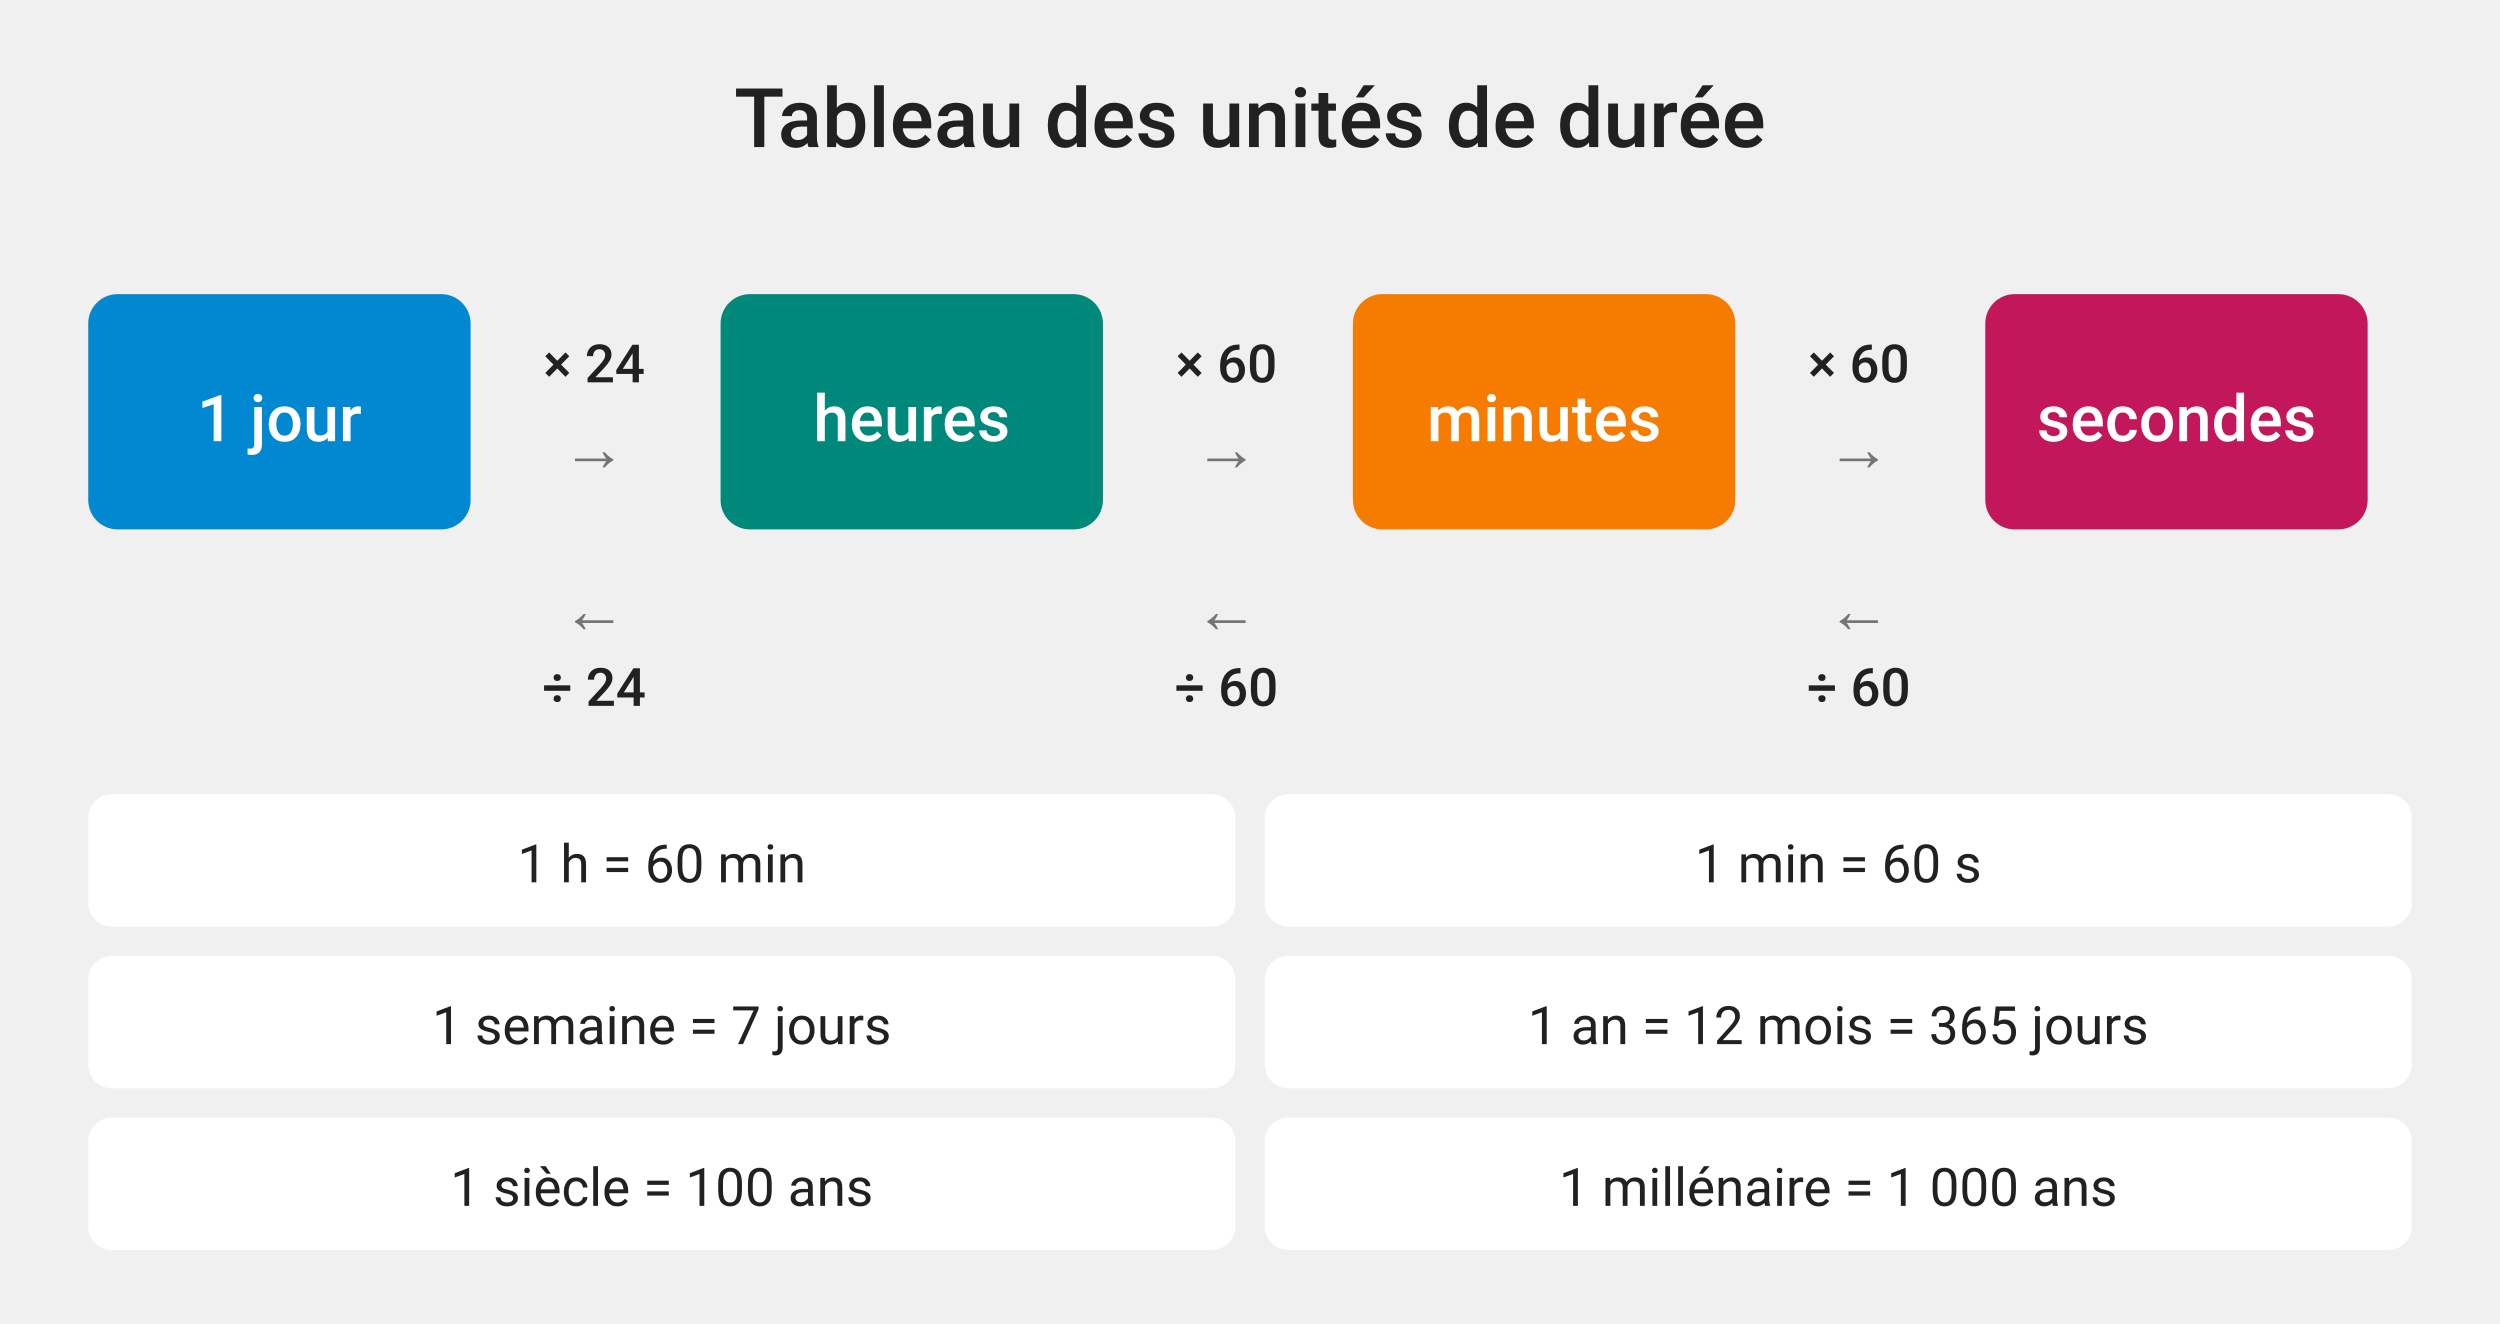
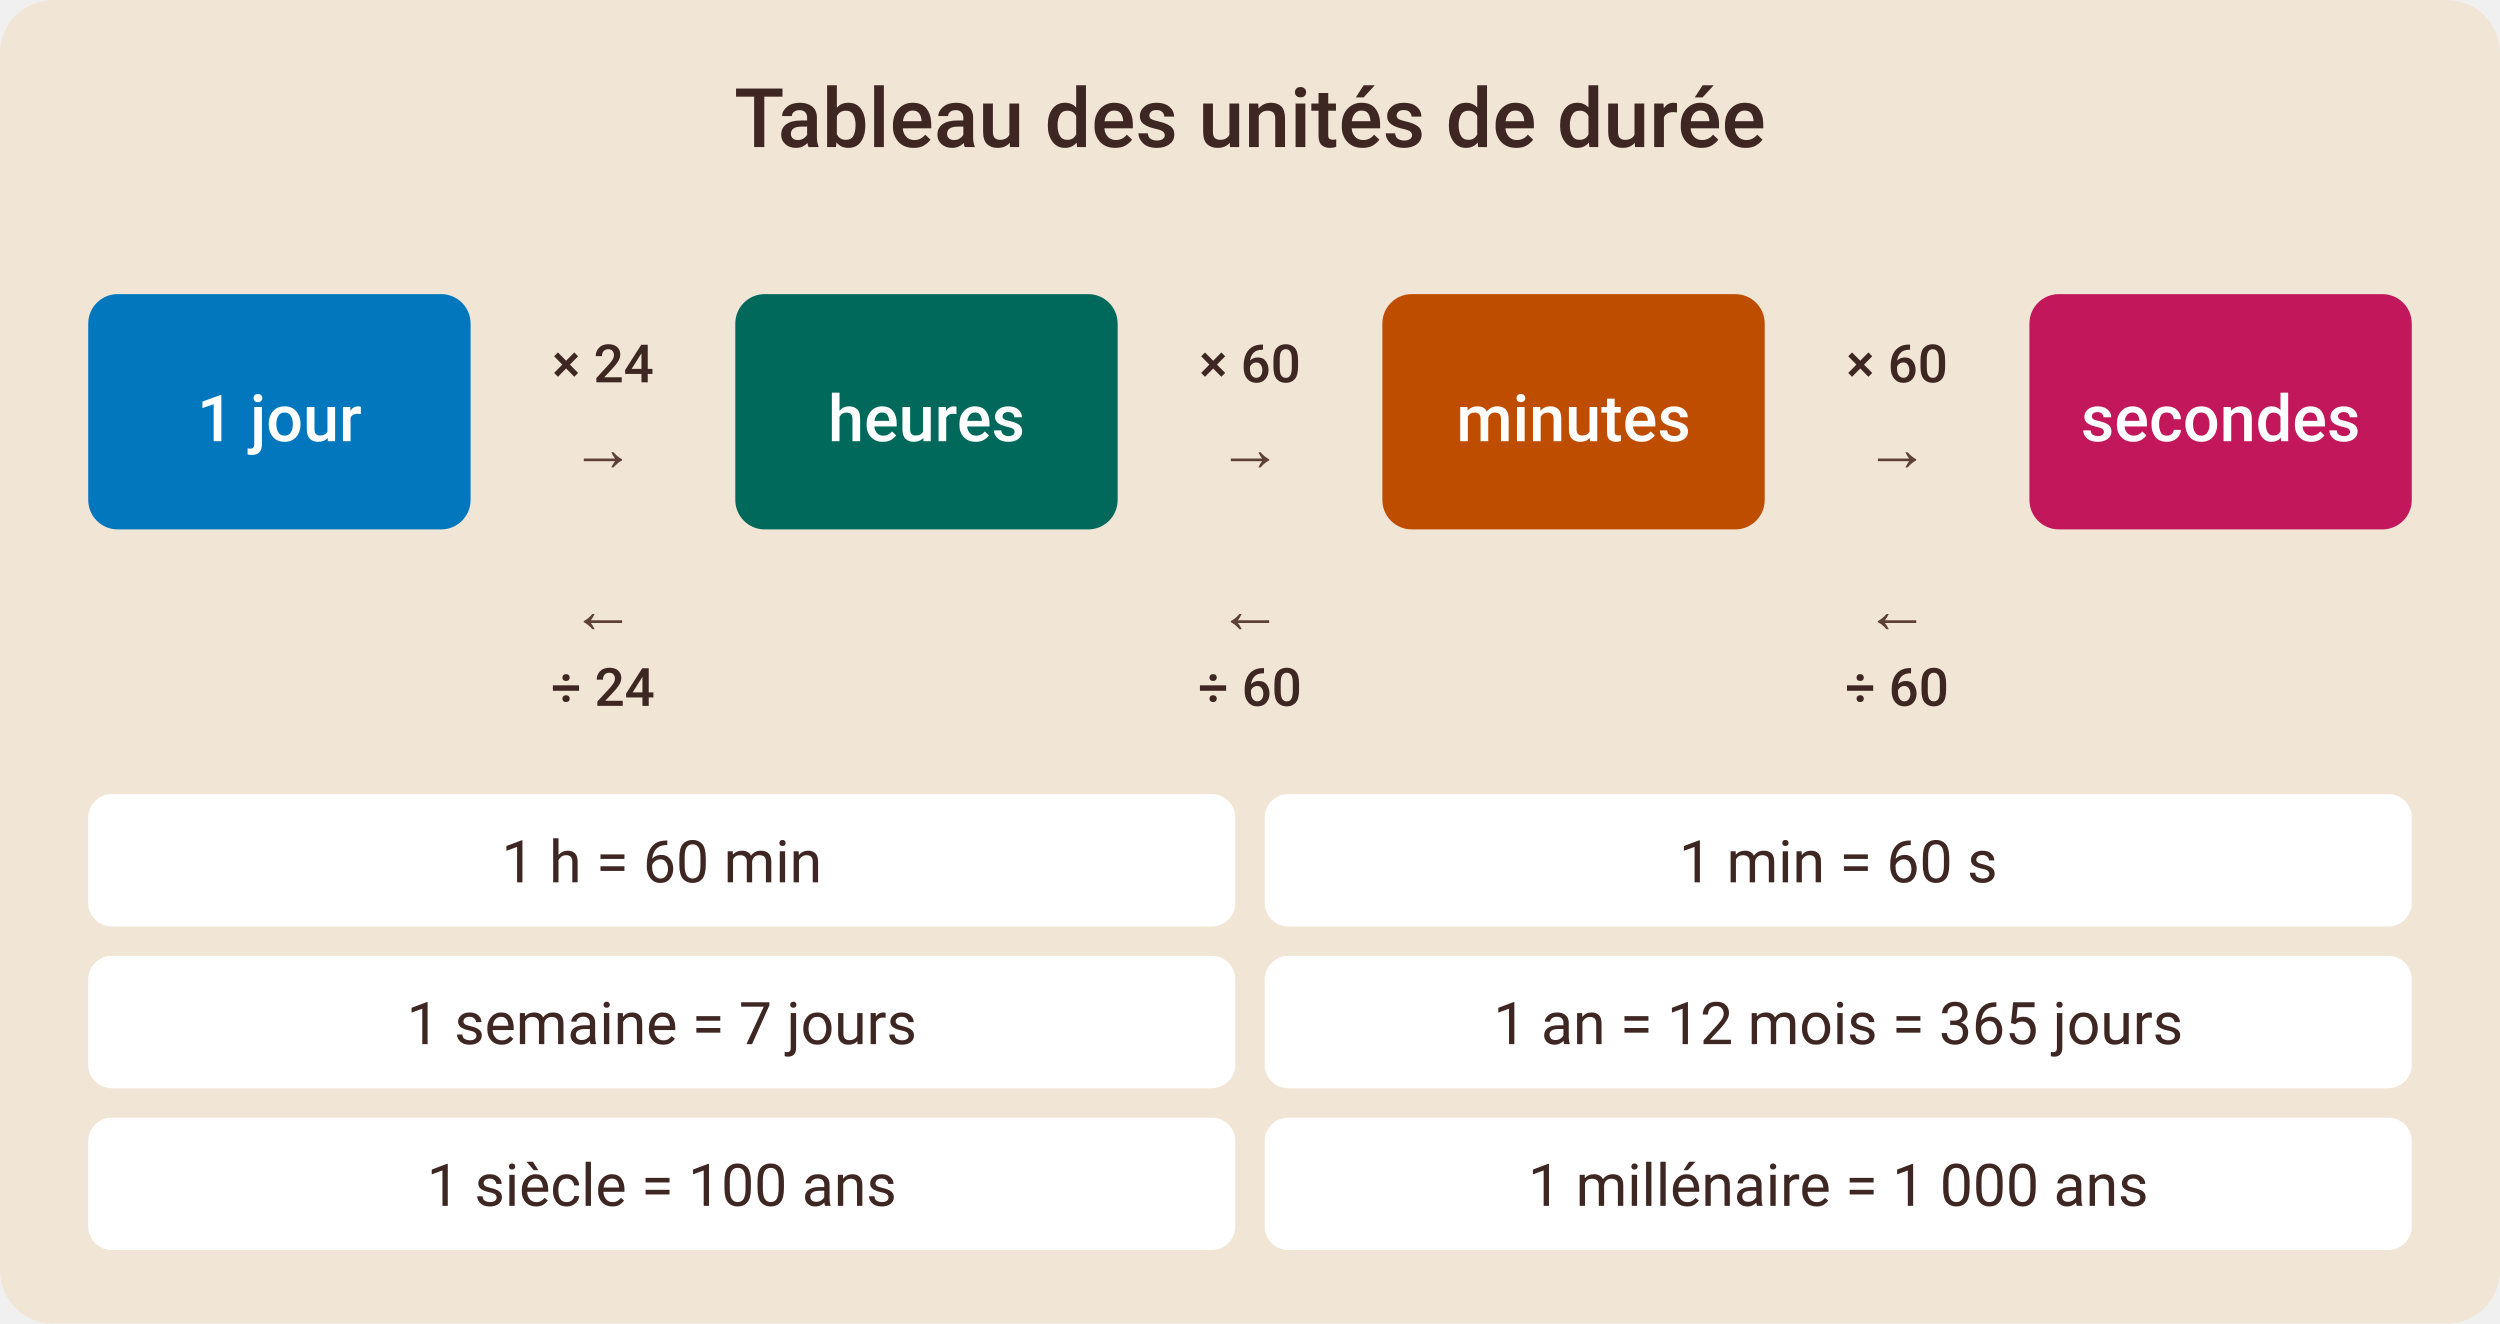
<svg xmlns="http://www.w3.org/2000/svg" viewBox="0 0 850 450">
-   <text x="425" y="50" font-family="Roboto, Arial, sans-serif" font-size="28" font-weight="500" text-anchor="middle" fill="#212121">
+   <rect width="850" height="450" rx="18" fill="#F1E6D6" />
+   <text x="425" y="50" font-family="Roboto, Arial, sans-serif" font-size="28" font-weight="500" text-anchor="middle" fill="#3E2723">
    Tableau des unités de durée
  </text>
-   <rect x="30" y="100" width="130" height="80" fill="#0288D1" rx="10" ry="10" />
+   <rect x="30" y="100" width="130" height="80" fill="#0277BD" rx="10" ry="10" />
  <text x="95" y="150" font-family="Roboto, Arial, sans-serif" font-size="22" font-weight="500" text-anchor="middle" fill="white">1 jour</text>
-   <rect x="245" y="100" width="130" height="80" fill="#00897B" rx="10" ry="10" />
-   <text x="310" y="150" font-family="Roboto, Arial, sans-serif" font-size="22" font-weight="500" text-anchor="middle" fill="white">heures</text>
-   <rect x="460" y="100" width="130" height="80" fill="#F57C00" rx="10" ry="10" />
-   <text x="525" y="150" font-family="Roboto, Arial, sans-serif" font-size="22" font-weight="500" text-anchor="middle" fill="white">minutes</text>
-   <rect x="675" y="100" width="130" height="80" fill="#C2185B" rx="10" ry="10" />
-   <text x="740" y="150" font-family="Roboto, Arial, sans-serif" font-size="22" font-weight="500" text-anchor="middle" fill="white">secondes</text>
-   <text x="202" y="130" font-family="Roboto, Arial, sans-serif" font-size="18" font-weight="500" text-anchor="middle" fill="#212121">× 24</text>
-   <text x="202" y="160" font-family="Roboto, Arial, sans-serif" font-size="22" text-anchor="middle" fill="#757575">→</text>
-   <text x="417" y="130" font-family="Roboto, Arial, sans-serif" font-size="18" font-weight="500" text-anchor="middle" fill="#212121">× 60</text>
-   <text x="417" y="160" font-family="Roboto, Arial, sans-serif" font-size="22" text-anchor="middle" fill="#757575">→</text>
-   <text x="632" y="130" font-family="Roboto, Arial, sans-serif" font-size="18" font-weight="500" text-anchor="middle" fill="#212121">× 60</text>
-   <text x="632" y="160" font-family="Roboto, Arial, sans-serif" font-size="22" text-anchor="middle" fill="#757575">→</text>
-   <text x="202" y="215" font-family="Roboto, Arial, sans-serif" font-size="22" text-anchor="middle" fill="#757575">←</text>
-   <text x="202" y="240" font-family="Roboto, Arial, sans-serif" font-size="18" font-weight="500" text-anchor="middle" fill="#212121">÷ 24</text>
-   <text x="417" y="215" font-family="Roboto, Arial, sans-serif" font-size="22" text-anchor="middle" fill="#757575">←</text>
-   <text x="417" y="240" font-family="Roboto, Arial, sans-serif" font-size="18" font-weight="500" text-anchor="middle" fill="#212121">÷ 60</text>
-   <text x="632" y="215" font-family="Roboto, Arial, sans-serif" font-size="22" text-anchor="middle" fill="#757575">←</text>
-   <text x="632" y="240" font-family="Roboto, Arial, sans-serif" font-size="18" font-weight="500" text-anchor="middle" fill="#212121">÷ 60</text>
+   <rect x="250" y="100" width="130" height="80" fill="#00695C" rx="10" ry="10" />
+   <text x="315" y="150" font-family="Roboto, Arial, sans-serif" font-size="22" font-weight="500" text-anchor="middle" fill="white">heures</text>
+   <rect x="470" y="100" width="130" height="80" fill="#BF4D00" rx="10" ry="10" />
+   <text x="535" y="150" font-family="Roboto, Arial, sans-serif" font-size="22" font-weight="500" text-anchor="middle" fill="white">minutes</text>
+   <rect x="690" y="100" width="130" height="80" fill="#C2185B" rx="10" ry="10" />
+   <text x="755" y="150" font-family="Roboto, Arial, sans-serif" font-size="22" font-weight="500" text-anchor="middle" fill="white">secondes</text>
+   <text x="205" y="130" font-family="Roboto, Arial, sans-serif" font-size="18" font-weight="500" text-anchor="middle" fill="#3E2723">× 24</text>
+   <text x="205" y="160" font-family="Roboto, Arial, sans-serif" font-size="22" text-anchor="middle" fill="#5D4037">→</text>
+   <text x="425" y="130" font-family="Roboto, Arial, sans-serif" font-size="18" font-weight="500" text-anchor="middle" fill="#3E2723">× 60</text>
+   <text x="425" y="160" font-family="Roboto, Arial, sans-serif" font-size="22" text-anchor="middle" fill="#5D4037">→</text>
+   <text x="645" y="130" font-family="Roboto, Arial, sans-serif" font-size="18" font-weight="500" text-anchor="middle" fill="#3E2723">× 60</text>
+   <text x="645" y="160" font-family="Roboto, Arial, sans-serif" font-size="22" text-anchor="middle" fill="#5D4037">→</text>
+   <text x="205" y="215" font-family="Roboto, Arial, sans-serif" font-size="22" text-anchor="middle" fill="#5D4037">←</text>
+   <text x="205" y="240" font-family="Roboto, Arial, sans-serif" font-size="18" font-weight="500" text-anchor="middle" fill="#3E2723">÷ 24</text>
+   <text x="425" y="215" font-family="Roboto, Arial, sans-serif" font-size="22" text-anchor="middle" fill="#5D4037">←</text>
+   <text x="425" y="240" font-family="Roboto, Arial, sans-serif" font-size="18" font-weight="500" text-anchor="middle" fill="#3E2723">÷ 60</text>
+   <text x="645" y="215" font-family="Roboto, Arial, sans-serif" font-size="22" text-anchor="middle" fill="#5D4037">←</text>
+   <text x="645" y="240" font-family="Roboto, Arial, sans-serif" font-size="18" font-weight="500" text-anchor="middle" fill="#3E2723">÷ 60</text>
  <rect x="30" y="270" width="390" height="45" fill="#FFFFFF" rx="8" ry="8" />
-   <text x="225" y="300" font-family="Roboto, Arial, sans-serif" font-size="18" text-anchor="middle" fill="#212121">1 h = 60 min</text>
+   <text x="225" y="300" font-family="Roboto, Arial, sans-serif" font-size="20" text-anchor="middle" fill="#3E2723">1 h = 60 min</text>
  <rect x="430" y="270" width="390" height="45" fill="#FFFFFF" rx="8" ry="8" />
-   <text x="625" y="300" font-family="Roboto, Arial, sans-serif" font-size="18" text-anchor="middle" fill="#212121">1 min = 60 s</text>
+   <text x="625" y="300" font-family="Roboto, Arial, sans-serif" font-size="20" text-anchor="middle" fill="#3E2723">1 min = 60 s</text>
  <rect x="30" y="325" width="390" height="45" fill="#FFFFFF" rx="8" ry="8" />
-   <text x="225" y="355" font-family="Roboto, Arial, sans-serif" font-size="18" text-anchor="middle" fill="#212121">1 semaine = 7 jours</text>
+   <text x="225" y="355" font-family="Roboto, Arial, sans-serif" font-size="20" text-anchor="middle" fill="#3E2723">1 semaine = 7 jours</text>
  <rect x="430" y="325" width="390" height="45" fill="#FFFFFF" rx="8" ry="8" />
-   <text x="625" y="355" font-family="Roboto, Arial, sans-serif" font-size="18" text-anchor="middle" fill="#212121">1 an = 12 mois = 365 jours</text>
+   <text x="625" y="355" font-family="Roboto, Arial, sans-serif" font-size="20" text-anchor="middle" fill="#3E2723">1 an = 12 mois = 365 jours</text>
  <rect x="30" y="380" width="390" height="45" fill="#FFFFFF" rx="8" ry="8" />
-   <text x="225" y="410" font-family="Roboto, Arial, sans-serif" font-size="18" text-anchor="middle" fill="#212121">1 siècle = 100 ans</text>
+   <text x="225" y="410" font-family="Roboto, Arial, sans-serif" font-size="20" text-anchor="middle" fill="#3E2723">1 siècle = 100 ans</text>
  <rect x="430" y="380" width="390" height="45" fill="#FFFFFF" rx="8" ry="8" />
-   <text x="625" y="410" font-family="Roboto, Arial, sans-serif" font-size="18" text-anchor="middle" fill="#212121">1 millénaire = 1 000 ans</text>
+   <text x="625" y="410" font-family="Roboto, Arial, sans-serif" font-size="20" text-anchor="middle" fill="#3E2723">1 millénaire = 1 000 ans</text>
</svg>
